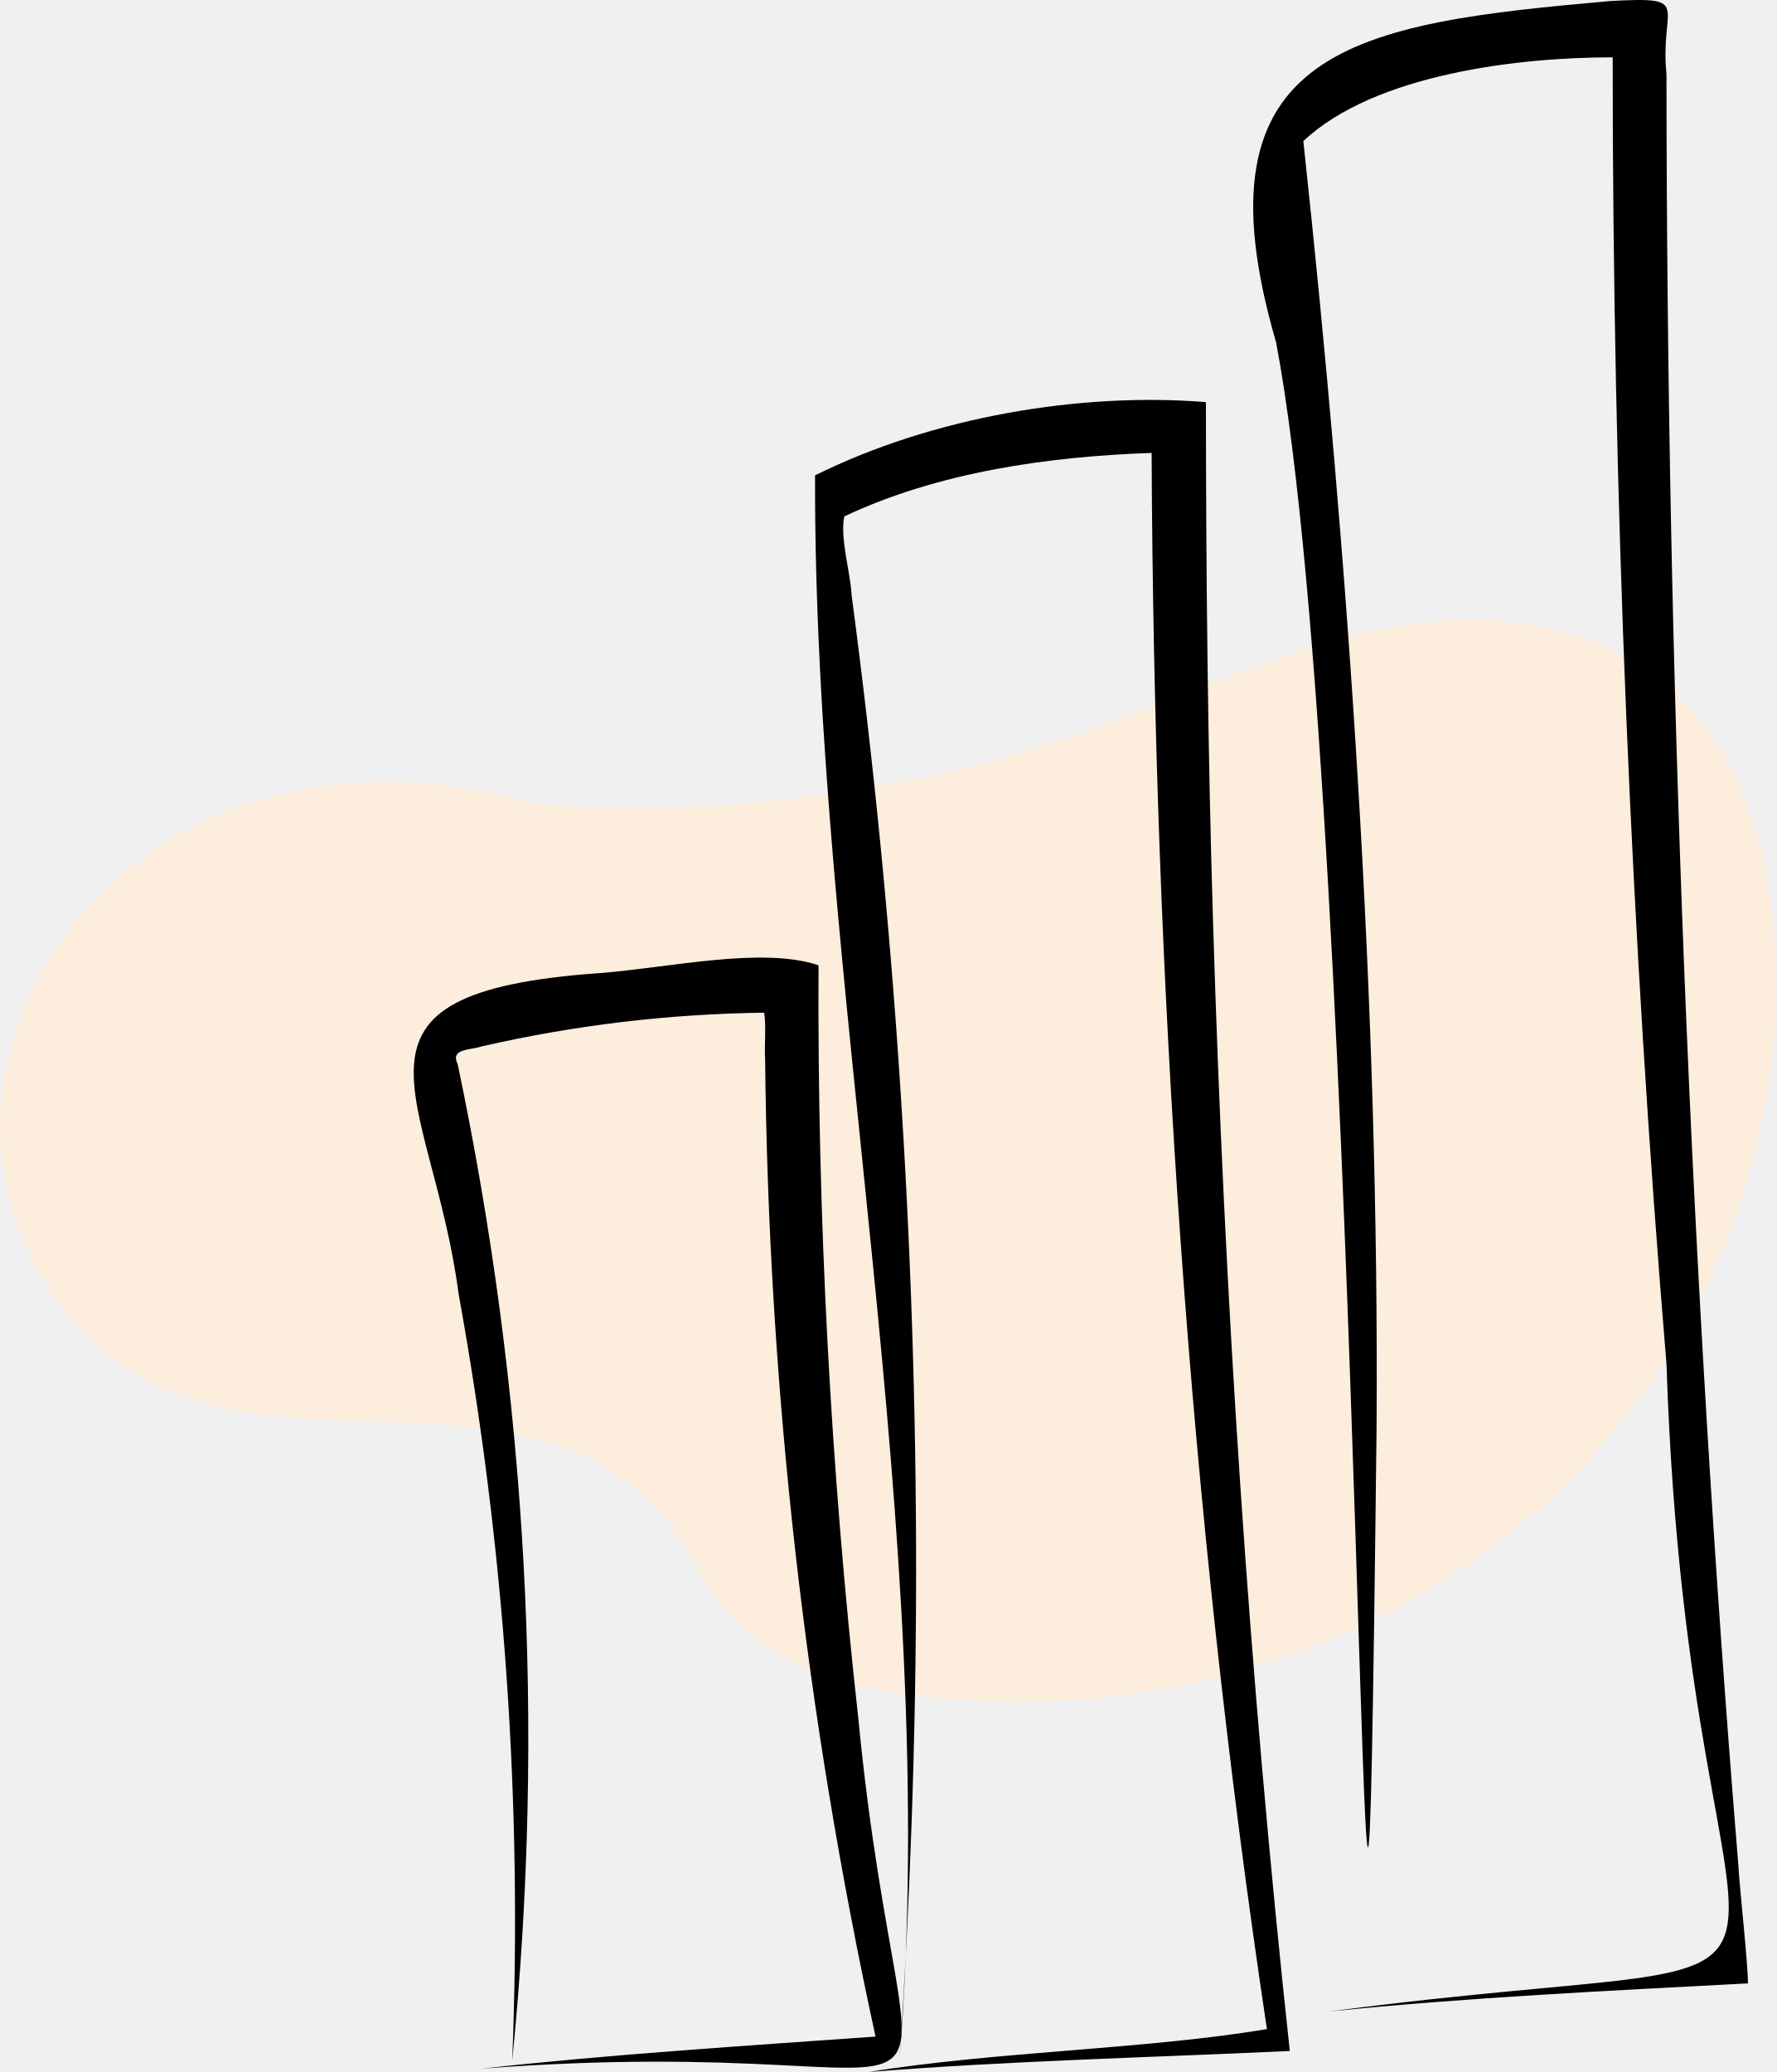
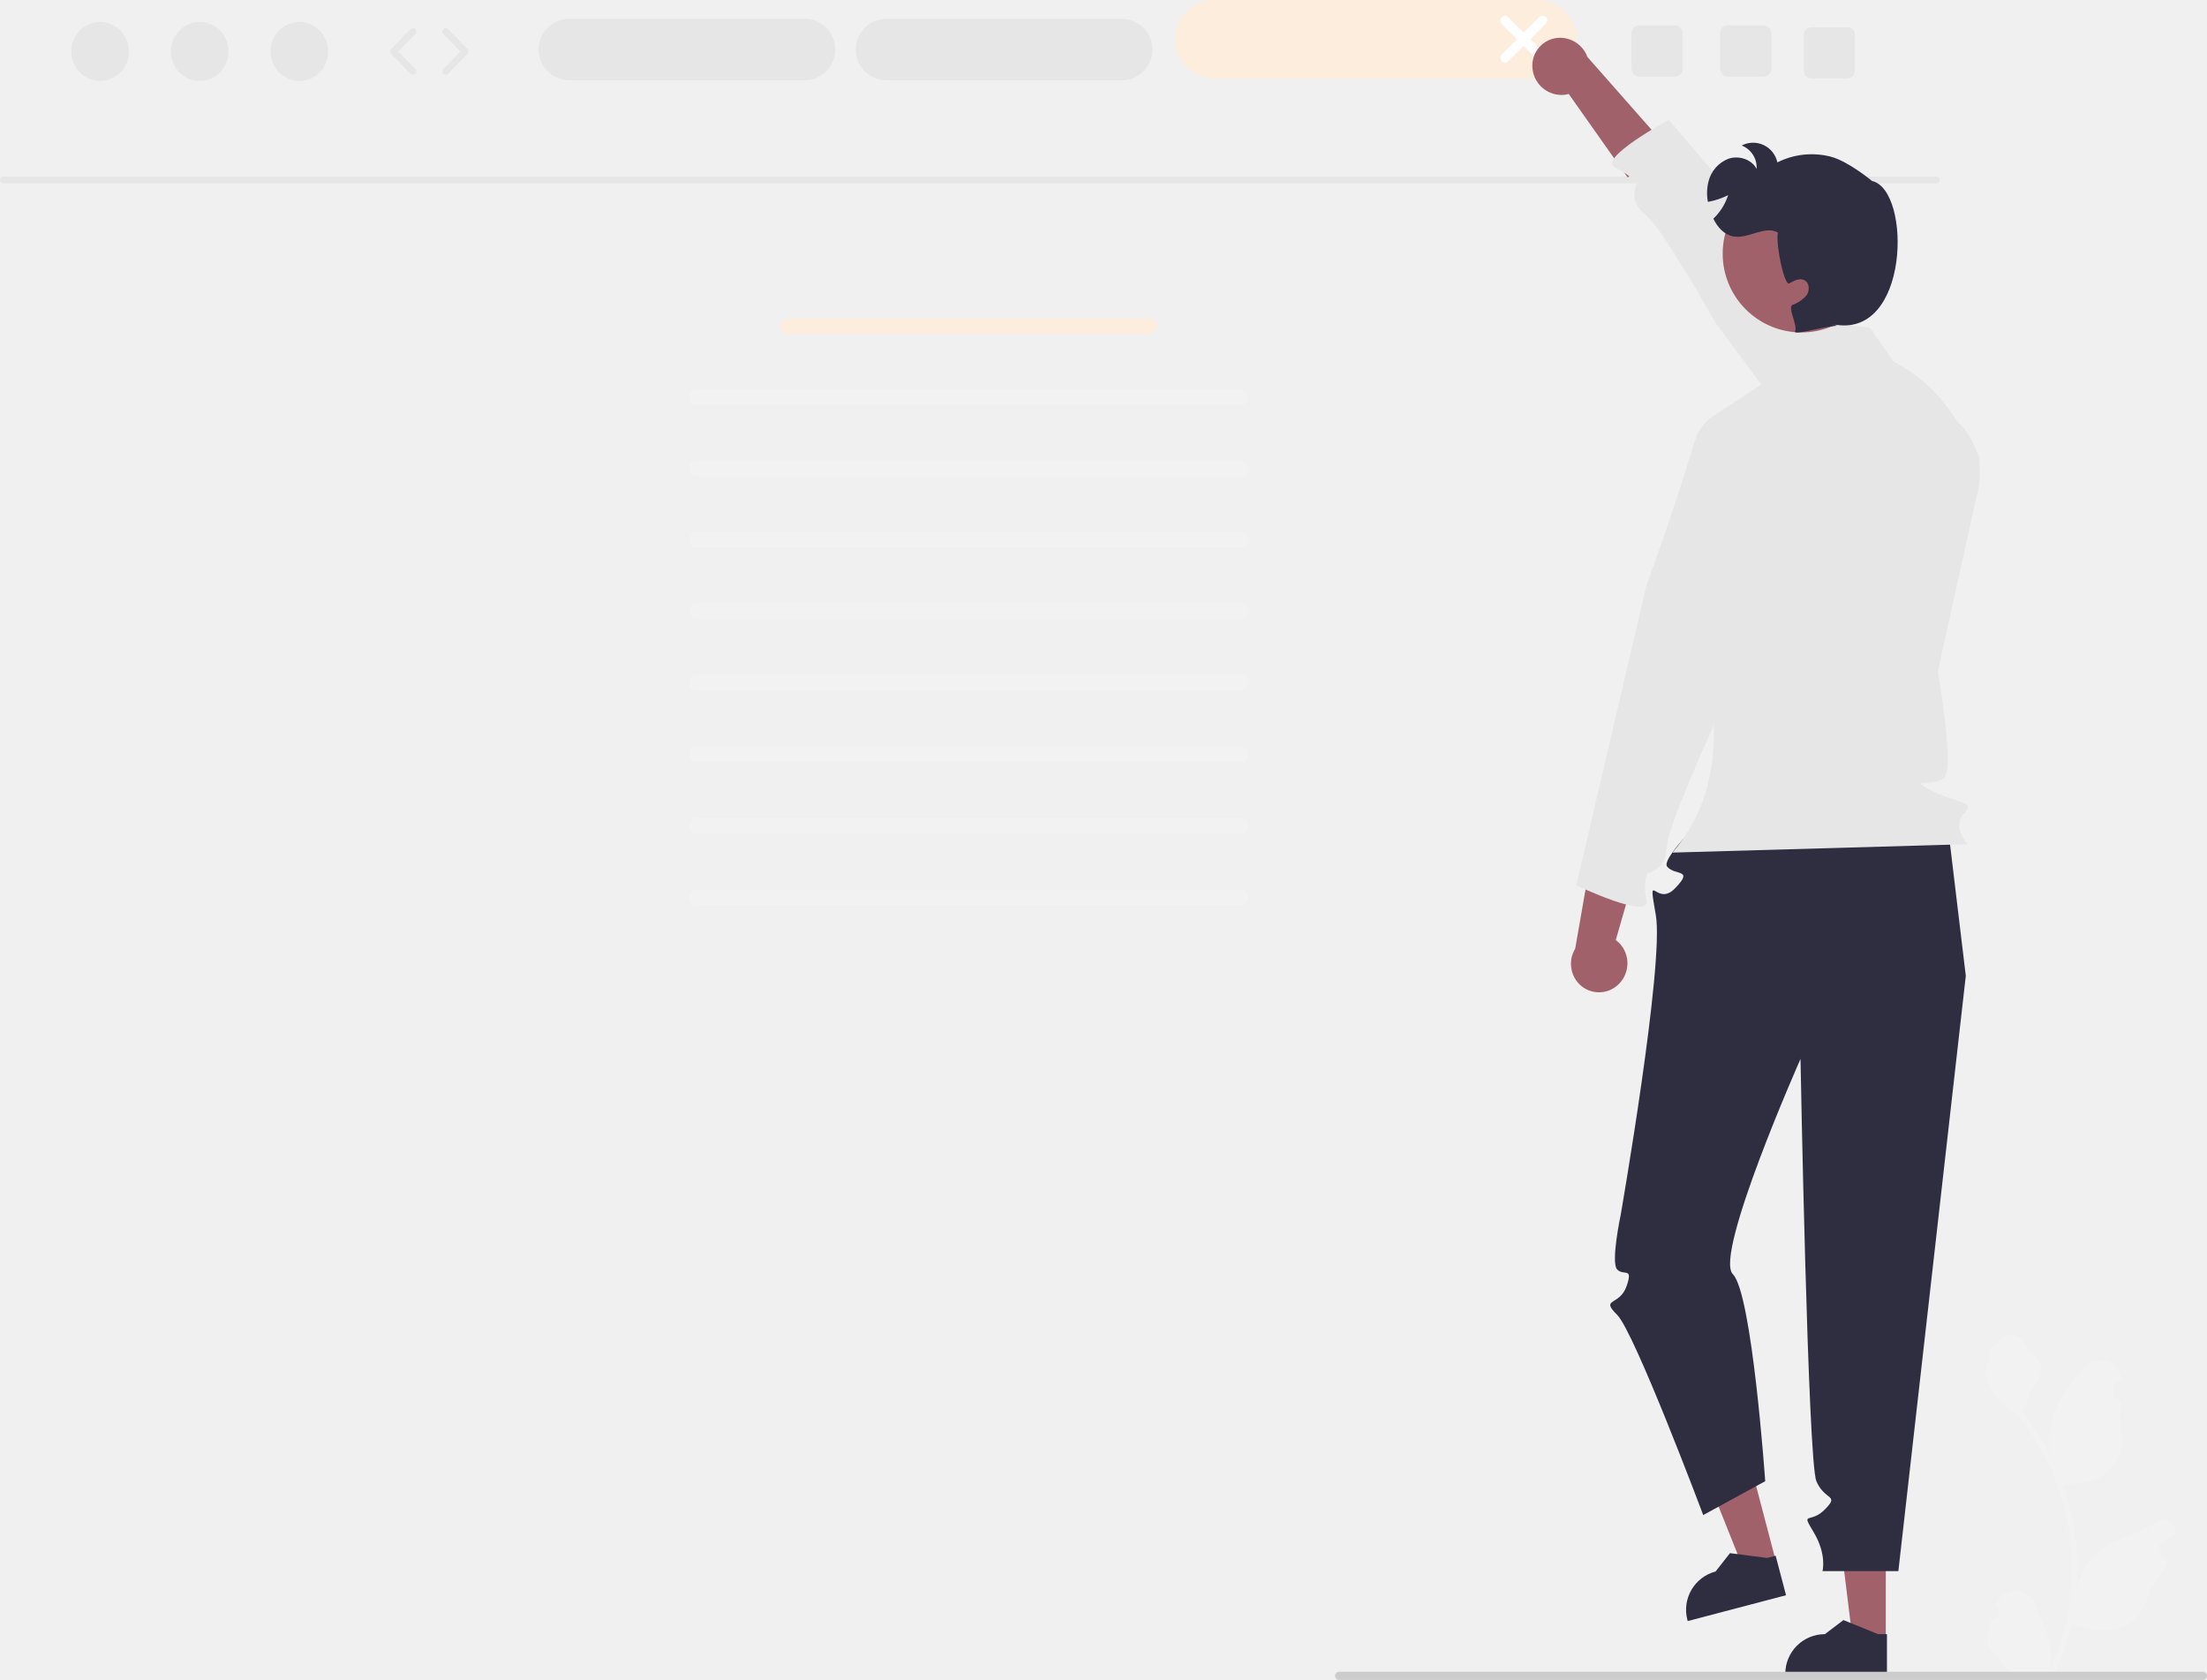
- <svg xmlns="http://www.w3.org/2000/svg" data-name="Layer 1" width="406.628" height="474.343" viewBox="0 0 406.628 474.343">
-   <path d="M529.371,416.49c-25.351-8.695-54.182-8.444-78.303,3.239s-42.709,35.38-45.725,62.011,10.98,55.056,35.099,66.741c18.215,8.825,39.38,7.864,59.601,8.738s42.209,4.725,55.55,19.947c6.851,7.816,10.717,17.942,17.848,25.504,10.129,10.741,25.398,14.849,40.034,16.79,50.592,6.711,104.179-7.967,142.605-41.554s60.305-86.03,54.584-136.744c-2.239-19.85-9.16-40.248-24.409-53.152-17.411-14.733-42.553-16.95-64.928-12.527s-43.123,14.597-64.568,22.362A311.654,311.654,0,0,1,526.682,415.438" transform="translate(-404.937 -231.4698)" fill="#fdeddd" />
-   <path d="M515.122,705.054c123.216-9.463,97.063,30.987,86.296-80.272a1489.807,1489.807,0,0,1-9.099-172.327c-12.898-4.367-34.529.609-49.973,1.776-64.441,4.516-38.468,27.294-32.416,73.489A801.477,801.477,0,0,1,522.192,703.232a740.058,740.058,0,0,0,2.561-114.559,759.18,759.18,0,0,0-15.044-113.594c-1.773-3.627,2.874-3.153,5.41-4.034a305.542,305.542,0,0,1,64.765-7.737c.467,3.143.008,7.282.21,10.69a1100.658,1100.658,0,0,0,25.272,223.706C575.679,699.816,543.997,701.832,515.122,705.054Z" transform="translate(-404.937 -231.4698)" />
-   <path d="M603.816,705.813c32.007-2.568,64.42-3.306,96.387-4.815-9.346-86.09-15-172.644-17.597-259.24-1.187-39.146-1.588-79.062-1.606-118.233-28.752-2.308-62.538,3.38-89.478,16.774-.348,116.795,28.962,241.509,19.356,362.501,2.372-35.665,3.75-72.98,3.777-111.389a1696.158,1696.158,0,0,0-14.76-223.641c-.243-5.242-2.723-13.064-1.679-18.086,21.532-10.131,46.608-13.704,70.354-14.528.536,121.141,8.495,241.841,26.395,360.832C667.272,700.645,632.542,701.115,603.816,705.813Z" transform="translate(-404.937 -231.4698)" />
-   <path d="M709.201,691.966c31.629-3.216,64.087-4.75,95.886-6.443-.071-5.489-1.862-21.01-2.203-27.105-11.162-136.212-16.366-273.234-16.454-409.939-1.589-15.898,6.328-17.822-12.832-16.774-57.942,5.135-96.282,10.336-76.536,78.13,20.887,109.711,19.771,531.272,23.002,248.707.64-96.822-6.292-197.711-16.764-294.764,16.266-15.352,49.423-19.219,70.82-19.179-.048,99.701,4.184,201.58,12.316,299.149C791.811,708.239,843.579,674.278,709.201,691.966Z" transform="translate(-404.937 -231.4698)" />
+ <svg xmlns="http://www.w3.org/2000/svg" data-name="Layer 1" width="647.13" height="492.562" viewBox="0 0 647.13 492.562">
+   <path d="M860.216,678.594a2.269,2.269,0,0,0,1.645-3.933l-.155-.618q.031-.074.062-.148a6.094,6.094,0,0,1,11.241.042c1.839,4.428,4.179,8.864,4.756,13.546a18.029,18.029,0,0,1-.316,6.2,72.281,72.281,0,0,0,6.575-30.021,69.766,69.766,0,0,0-.433-7.783q-.358-3.178-.995-6.31a73.119,73.119,0,0,0-14.5-30.99,19.459,19.459,0,0,1-8.093-8.397,14.843,14.843,0,0,1-1.35-4.056c.394.052,1.486-5.949,1.188-6.317.549-.833,1.532-1.247,2.131-2.06,2.982-4.043,7.091-3.337,9.236,2.157,4.582,2.313,4.627,6.148,1.815,9.837-1.789,2.347-2.035,5.522-3.604,8.035.162.207.329.407.491.614a73.591,73.591,0,0,1,7.681,12.169,30.592,30.592,0,0,1,1.826-14.21c1.748-4.217,5.025-7.769,7.91-11.415a6.279,6.279,0,0,1,11.184,3.083q.009.081.017.161-.643.363-1.259.77a3.078,3.078,0,0,0,1.241,5.602l.063.01a30.628,30.628,0,0,1-.807,4.579c3.702,14.316-4.29,19.53-15.701,19.764-.252.129-.497.258-.749.381a75.115,75.115,0,0,1,4.043,19.028,71.244,71.244,0,0,1-.052,11.503l.019-.136a18.826,18.826,0,0,1,6.427-10.87c4.946-4.063,11.933-5.559,17.268-8.824a3.533,3.533,0,0,1,5.411,3.437l-.022.143a20.676,20.676,0,0,0-2.319,1.117q-.643.363-1.259.77a3.078,3.078,0,0,0,1.241,5.602l.063.01c.045.006.084.013.129.019a30.655,30.655,0,0,1-5.639,8.829c-2.315,12.497-12.256,13.683-22.89,10.044h-.006a75.092,75.092,0,0,1-5.044,14.726H860.668c-.065-.2-.123-.407-.181-.607a20.474,20.474,0,0,0,4.986-.297c-1.337-1.641-2.674-3.294-4.011-4.935a1.117,1.117,0,0,1-.084-.097c-.678-.84-1.363-1.673-2.041-2.512l-0-.001a29.99,29.99,0,0,1,.879-7.64Z" transform="translate(-276.4348 -203.7189)" fill="#f2f2f2" />
+   <path d="M844.165,257.472H277.435a1,1,0,0,1,0-2H844.165a1,1,0,0,1,0,2Z" transform="translate(-276.4348 -203.7189)" fill="#e6e6e6" />
+   <ellipse cx="29.355" cy="15.088" rx="8.457" ry="8.645" fill="#e6e6e6" />
+   <ellipse cx="58.569" cy="15.088" rx="8.457" ry="8.645" fill="#e6e6e6" />
+   <ellipse cx="87.782" cy="15.088" rx="8.457" ry="8.645" fill="#e6e6e6" />
+   <path d="M397.529,225.64a.997.997,0,0,1-.715-.301l-5.706-5.833a1.0 1,0,0,1,0-1.398l5.706-5.833a1,1,0,0,1,1.43,1.398l-5.022,5.133,5.022,5.134a1,1,0,0,1-.715,1.699Z" transform="translate(-276.4348 -203.7189)" fill="#e6e6e6" />
+   <path d="M407.117,225.64a1,1,0,0,1-.715-1.699l5.021-5.134-5.021-5.133a1,1,0,1,1,1.43-1.398l5.706,5.833a1.0 1,0,0,1,0,1.398l-5.706,5.833A.997.997,0,0,1,407.117,225.64Z" transform="translate(-276.4348 -203.7189)" fill="#e6e6e6" />
+   <path d="M793.627,211.163h-10.61a2.189,2.189,0,0,0-2.19,2.19v10.62a2.189,2.189,0,0,0,2.19,2.19h10.61a2.198,2.198,0,0,0,2.2-2.19v-10.62A2.198,2.198,0,0,0,793.627,211.163Z" transform="translate(-276.4348 -203.7189)" fill="#e6e6e6" />
+   <path d="M767.627,211.163h-10.61a2.189,2.189,0,0,0-2.19,2.19v10.62a2.189,2.189,0,0,0,2.19,2.19h10.61a2.198,2.198,0,0,0,2.2-2.19v-10.62A2.198,2.198,0,0,0,767.627,211.163Z" transform="translate(-276.4348 -203.7189)" fill="#e6e6e6" />
+   <path d="M818.127,211.663h-10.61a2.189,2.189,0,0,0-2.19,2.19v10.62a2.189,2.189,0,0,0,2.19,2.19h10.61a2.198,2.198,0,0,0,2.2-2.19v-10.62A2.198,2.198,0,0,0,818.127,211.663Z" transform="translate(-276.4348 -203.7189)" fill="#e6e6e6" />
+   <path d="M512.351,227.242h-69a9,9,0,0,1,0-18h69a9,9,0,0,1,0,18Z" transform="translate(-276.4348 -203.7189)" fill="#e6e6e6" />
+   <path d="M605.351,227.242h-69a9,9,0,0,1,0-18h69a9,9,0,0,1,0,18Z" transform="translate(-276.4348 -203.7189)" fill="#e6e6e6" />
+   <path d="M727.34,226.742H632.363a11.512,11.512,0,0,1,0-23.023h94.977a11.512,11.512,0,0,1,0,23.023Z" transform="translate(-276.4348 -203.7189)" fill="#fdeddd" />
+   <path d="M728.684,222.081a1.372,1.372,0,0,1-.973-.403l-10.979-10.979a1.376,1.376,0,0,1,1.946-1.946L729.657,219.731a1.376,1.376,0,0,1-.973,2.35Z" transform="translate(-276.4348 -203.7189)" fill="#fff" />
+   <path d="M717.736,222.081a1.372,1.372,0,0,0,.973-.403l10.98-10.979a1.376,1.376,0,0,0-1.946-1.946L716.763,219.731a1.376,1.376,0,0,0,.973,2.35Z" transform="translate(-276.4348 -203.7189)" fill="#fff" />
+   <path d="M613.433,301.642H507.556a2.283,2.283,0,1,1,0-4.566H613.433a2.283,2.283,0,0,1,0,4.566Z" transform="translate(-276.4348 -203.7189)" fill="#fdeddd" />
+   <path d="M640.231,322.516H480.758a2.283,2.283,0,1,1,0-4.566H640.231a2.283,2.283,0,0,1,0,4.566Z" transform="translate(-276.4348 -203.7189)" fill="#f2f2f2" />
+   <path d="M640.234,338.82h-159.48a2.285,2.285,0,0,0,0,4.57h159.48a2.285,2.285,0,0,0,0-4.57Z" transform="translate(-276.4348 -203.7189)" fill="#f2f2f2" />
+   <path d="M640.231,364.264H480.758a2.283,2.283,0,1,1,0-4.566H640.231a2.283,2.283,0,0,1,0,4.566Z" transform="translate(-276.4348 -203.7189)" fill="#f2f2f2" />
+   <path d="M640.231,385.138H480.758a2.283,2.283,0,1,1,0-4.566H640.231a2.283,2.283,0,0,1,0,4.566Z" transform="translate(-276.4348 -203.7189)" fill="#f2f2f2" />
+   <path d="M640.231,406.138H480.758a2.283,2.283,0,1,1,0-4.566H640.231a2.283,2.283,0,0,1,0,4.566Z" transform="translate(-276.4348 -203.7189)" fill="#f2f2f2" />
+   <path d="M640.231,427.138H480.758a2.283,2.283,0,1,1,0-4.566H640.231a2.283,2.283,0,0,1,0,4.566Z" transform="translate(-276.4348 -203.7189)" fill="#f2f2f2" />
+   <path d="M640.231,448.138H480.758a2.283,2.283,0,1,1,0-4.566H640.231a2.283,2.283,0,0,1,0,4.566Z" transform="translate(-276.4348 -203.7189)" fill="#f2f2f2" />
+   <path d="M640.231,469.138H480.758a2.283,2.283,0,1,1,0-4.566H640.231a2.283,2.283,0,0,1,0,4.566Z" transform="translate(-276.4348 -203.7189)" fill="#f2f2f2" />
+   <path d="M725.807,224.006a8.559,8.559,0,0,0,9.274,7.518,8.211,8.211,0,0,0,1.333-.255l17.22,24.395,15.453-4.382-27.202-30.868a8.535,8.535,0,0,0-8.8-5.581,8.168,8.168,0,0,0-7.303,8.95Q725.793,223.894,725.807,224.006Z" transform="translate(-276.4348 -203.7189)" fill="#a0616a" />
+   <polygon points="552.947 481.023 543.252 481.022 538.64 443.628 552.949 443.629 552.947 481.023" fill="#a0616a" />
+   <path d="M829.723,694.855l-29.812-.001v-.377a11.604,11.604,0,0,1,11.604-11.604h.001l5.446-4.131,10.16,4.132,2.602 0Z" transform="translate(-276.4348 -203.7189)" fill="#2f2e41" />
+   <polygon points="520.794 458.044 511.418 460.509 497.449 425.517 511.287 421.879 520.794 458.044" fill="#a0616a" />
+   <path d="M800.131,671.457l-28.833,7.58-.096-.365a11.604,11.604,0,0,1,8.272-14.173l.001-0,4.216-5.38,10.877,1.412,2.517-.662Z" transform="translate(-276.4348 -203.7189)" fill="#2f2e41" />
+   <path d="M782.351,437.242s-19.39,17.825-17.072,20.593,7.965.495,2.317,6.338-8.158-6.401-5.648,7.879-10.304,87.918-10.304,87.918-2.959,13.952-1.034,15.968,4.813-.892,2.741,4.955-7.804,3.337-2.741,8.357S775.851,647.951,775.851,647.951l18.177-9.927s-3.84-55.049-9.488-60.697,19.834-63.107,19.834-63.107,2.155,117.982,4.653,123.804,6.89,3.815,2.498,8.27-7.174.217-3.273,6.729,2.567,11.374,2.567,11.374h22.247l19.774-174.556-5.816-48.512Z" transform="translate(-276.4348 -203.7189)" fill="#2f2e41" />
+   <path d="M766.83,453.706c18.48-21.631,12.238-49.145,4.904-76.918l1.396-41.03a12.551,12.551,0,0,1,5.679-10.081l18.866-12.325,4.301-16.284,22.727,2.727,11.78,16.835,12.424,9.485a20.582,20.582,0,0,1,7.607,20.804l-11.889,53.768s4.973,27.874,1.938,30.952-10.853.002-4.653,3.457c7.44,4.147,14.206,3.382,10.44,7.147s1,9,1,9Z" transform="translate(-276.4348 -203.7189)" fill="#e6e6e6" />
+   <path d="M842.096,345.962s18.841-2.572,14.048-9.439-11.641-23.744-31.814-29.624l-58.637-68.043s-21.075,11.464-15.752,13.973,6.331,4.973,6.331,4.973-2.525,4.782,2.537,8.747,20.617,31.793,20.617,31.793l33.468,45.128Z" transform="translate(-276.4348 -203.7189)" fill="#e6e6e6" />
+   <circle cx="528.219" cy="74.38" r="23.098" fill="#a0616a" />
+   <path d="M813.621,298.72l1.513.483c-4.733.397-13.168,3.037-12.341,1.578s-2.297-6.965-.773-7.662a9.691,9.691,0,0,0,4.099-2.78c.966-1.352.944-3.584-.504-4.411-1.406-.816-3.144.064-4.539.891-1.406.816-4.003-11.182-3.338-14.928-3.917-2.146-8.66,1.964-13.06,1.159-2.694-.494-4.636-2.704-5.859-5.216a16.362,16.362,0,0,0,4.325-6.89,21.367,21.367,0,0,1-5.924,1.964,13.92,13.92,0,0,1,.15-5.881,9.597,9.597,0,0,1,5.978-6.804c3.005-.966,6.707.225,8.156,3.026a6.916,6.916,0,0,0-4.378-6.868,7.272,7.272,0,0,1,10.463,4.947,22.466,22.466,0,0,1,15.657-1.674c5.194,1.363,12.084,7.126,12.084,7.126C837.048,259.368,836.49,303.925,813.621,298.72Z" transform="translate(-276.4348 -203.7189)" fill="#2f2e41" />
+   <path d="M751.167,492.176a8.559,8.559,0,0,0,.068-11.938,8.211,8.211,0,0,0-1.033-.881l8.271-28.692-13.082-9.319-7.08,40.529a8.535,8.535,0,0,0,1.147,10.357,8.168,8.168,0,0,0,11.551.103Q751.089,492.257,751.167,492.176Z" transform="translate(-276.4348 -203.7189)" fill="#a0616a" />
+   <path d="M800.445,330.431s-23.734-7.053-26.462.865-3.632,12.946-14.893,44.548l-20.465,87.46s21.676,10.283,20.57,4.503.291-8.046.291-8.046,5.351-.775,5.576-7.201S778.617,417.175,778.617,417.175L795.382,363.551Z" transform="translate(-276.4348 -203.7189)" fill="#e6e6e6" />
+   <path d="M667.895,695.091a1.186,1.186,0,0,0,1.19,1.19h253.29a1.19,1.19,0,0,0,0-2.38h-253.29A1.187,1.187,0,0,0,667.895,695.091Z" transform="translate(-276.4348 -203.7189)" fill="#ccc" />
</svg>
